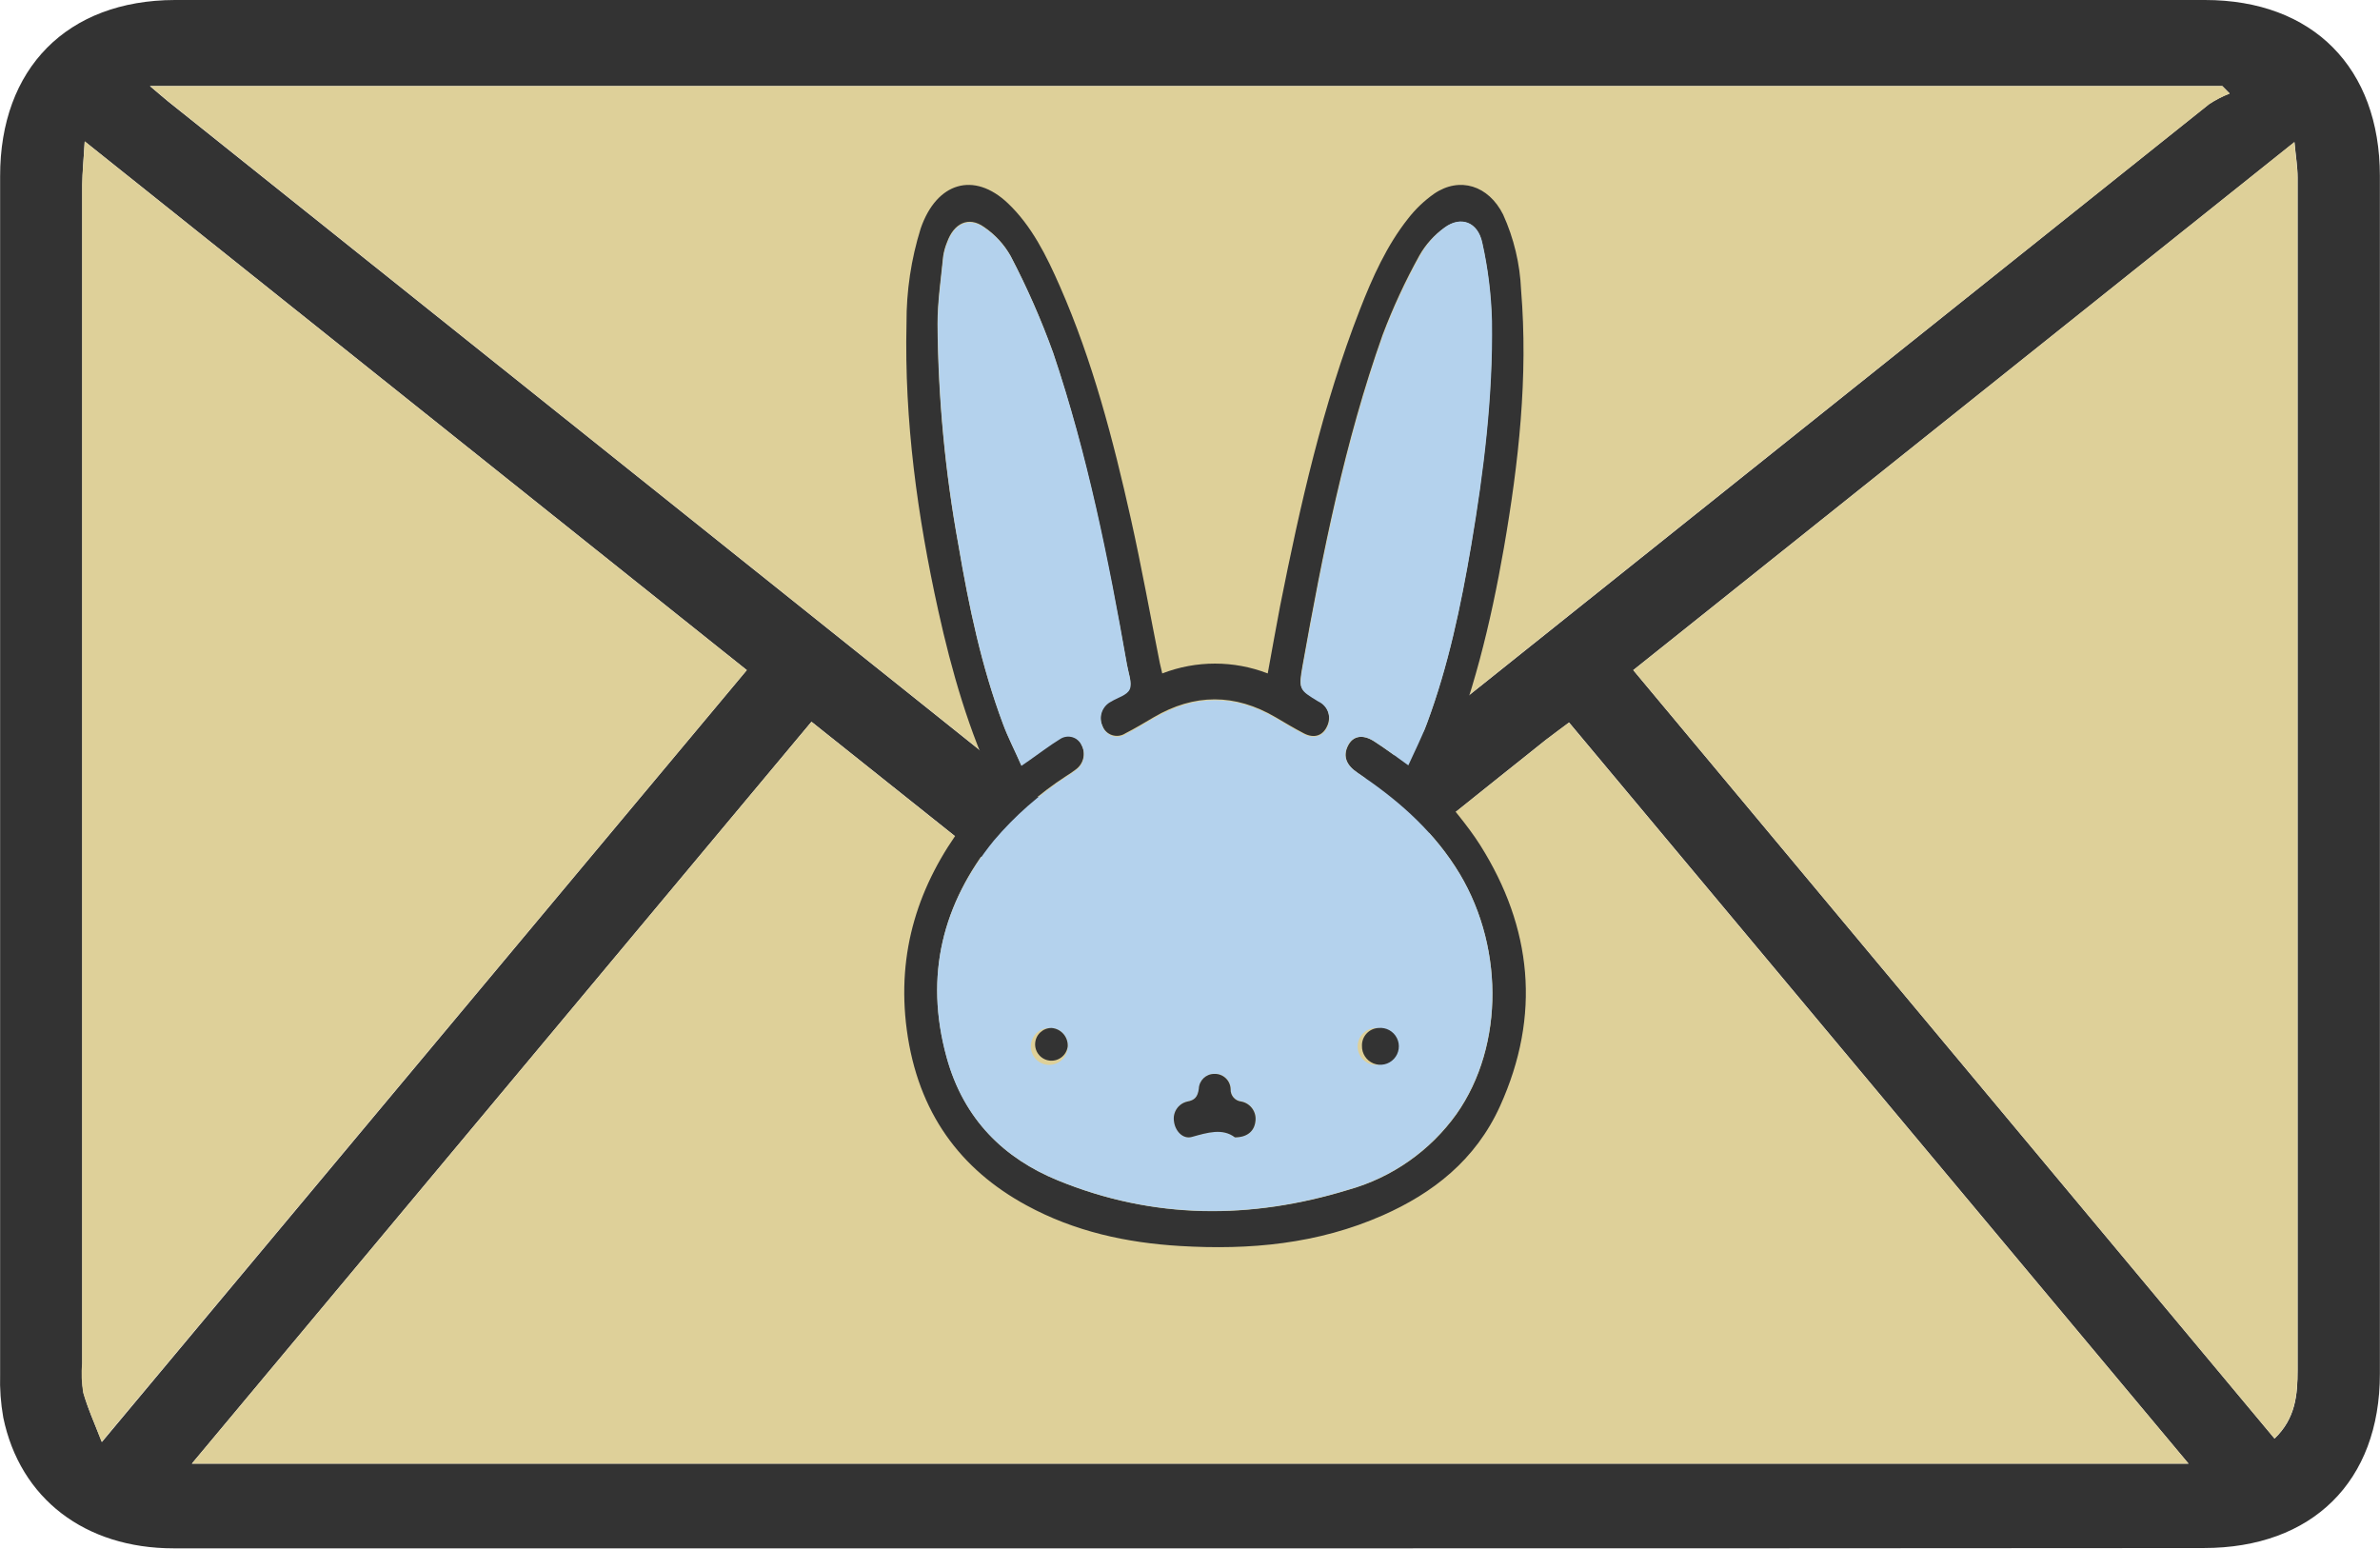
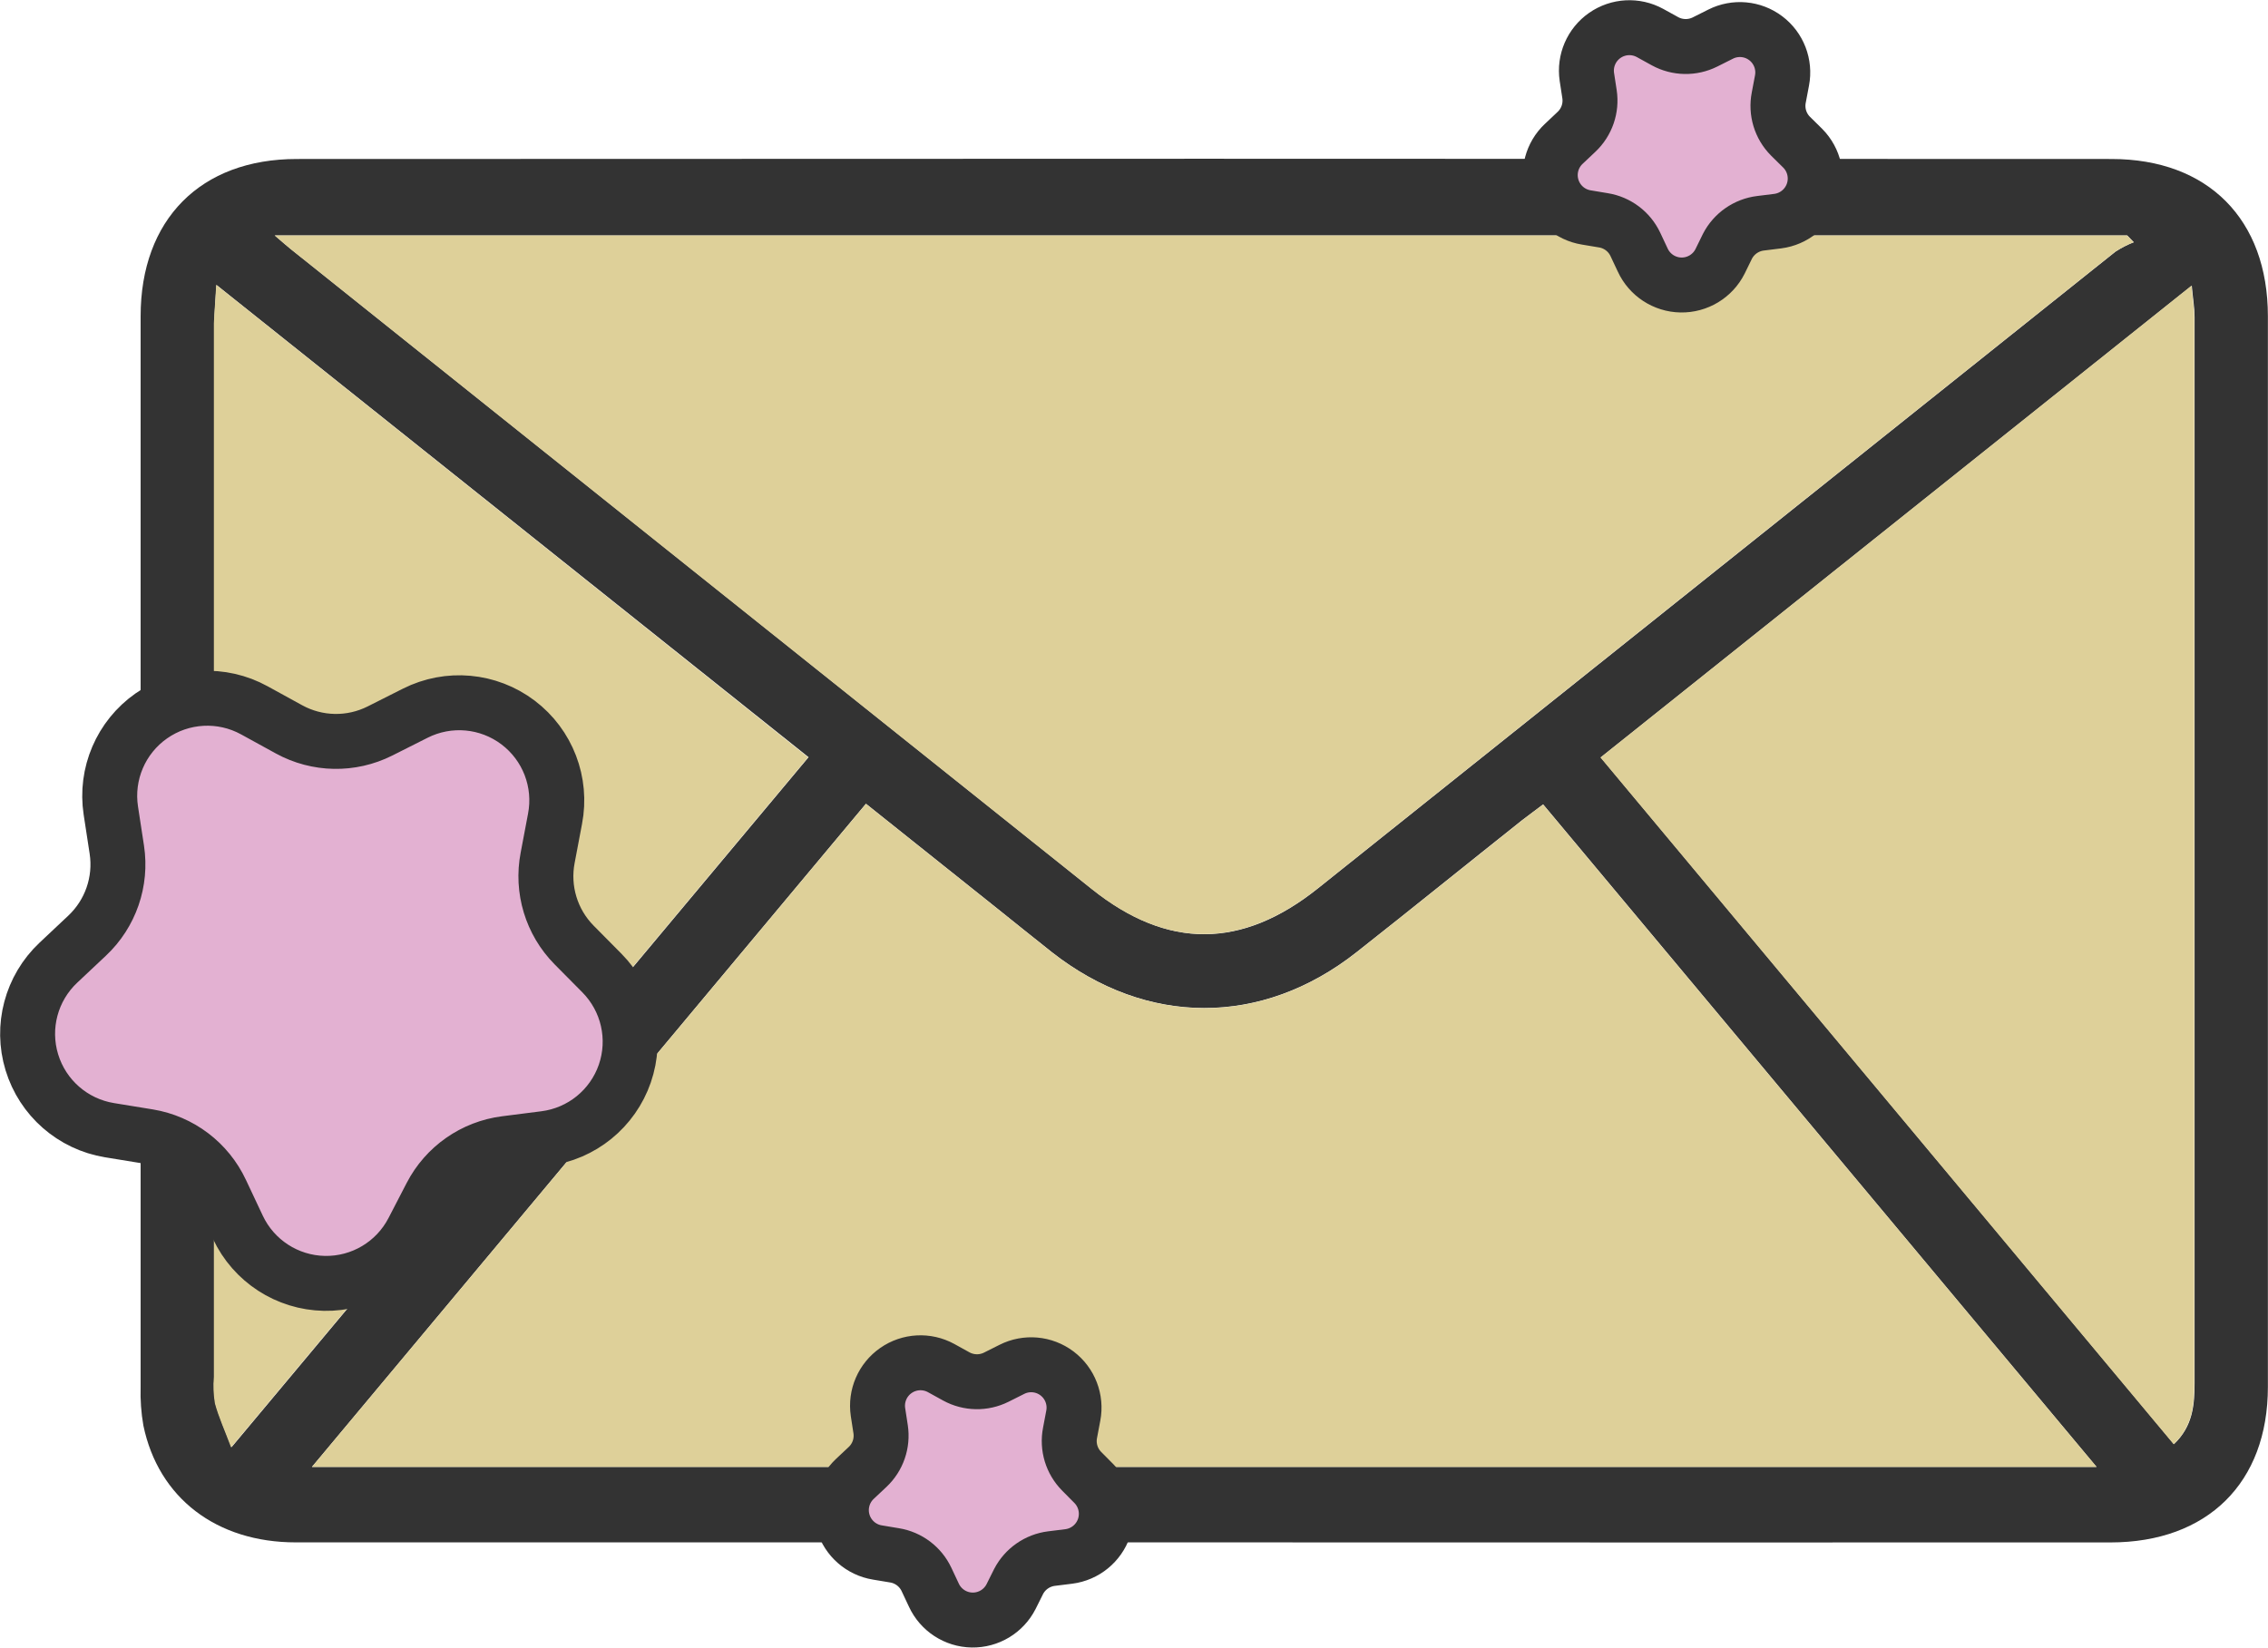
- <svg xmlns="http://www.w3.org/2000/svg" width="387.15" height="251.85" viewBox="0 0 387.15 251.85">
+ <svg xmlns="http://www.w3.org/2000/svg" viewBox="0 0 412.72 299.82">
  <defs>
-     <style>
-       .cls-1 {
-         fill: #333;
-       }
- 
-       .cls-2 {
-         fill: #ded099;
-       }
- 
-       .cls-3 {
-         fill: #b4d2ed;
-       }
-     </style>
+     <style>.cls-1{fill:#333;}.cls-2{fill:#ded099;}.cls-3{fill:#e3b1d2;stroke:#333;stroke-miterlimit:10;stroke-width:10px;}</style>
  </defs>
  <g id="Capa_2" data-name="Capa 2">
    <g id="Capa_1-2" data-name="Capa 1">
-       <g>
-         <path class="cls-1" d="M193.59,251.85q-82.67,0-165.34,0c-14.42,0-25-8.09-27.72-21.29a34.5,34.5,0,0,1-.51-7q0-97.45,0-194.9C0,11.14,10.9.05,28.43,0Q193.55,0,358.67,0c17.58,0,28.45,11.05,28.46,28.6q0,97.44,0,194.89c0,17.47-11,28.31-28.65,28.31Q276,251.87,193.59,251.85ZM31.21,238.07H356L255.24,117.52c-1.51,1.13-2.67,2-3.79,2.84-10.07,8-20.09,16.14-30.22,24.1-17.21,13.53-38.17,13.47-55.4-.07-3.46-2.71-6.86-5.49-10.29-8.23L132,117.4ZM24.39,14c1.61,1.36,2.26,1.94,2.93,2.48Q100.22,74.71,173.11,133c13.76,11,27.28,10.91,41.1-.13Q286.8,74.88,359.36,16.92a17.74,17.74,0,0,1,3.33-1.72L361.5,14ZM13.78,23c-.17,3-.38,5-.38,7q0,95.88,0,191.75a19.15,19.15,0,0,0,.18,4.8c.67,2.48,1.75,4.86,3,8L121.48,109Zm251.9,86L370,234c3.43-3.27,3.75-7.14,3.75-11.13q0-97,0-194c0-1.66-.28-3.31-.51-5.75Z" />
-         <path class="cls-2" d="M31.21,238.07,132,117.4l23.52,18.76c3.43,2.74,6.83,5.52,10.29,8.23,17.23,13.54,38.19,13.6,55.4.07,10.13-8,20.15-16.07,30.22-24.1,1.12-.89,2.28-1.71,3.79-2.84L356,238.07Z" />
-         <path class="cls-2" d="M24.39,14H361.5l1.19,1.23a17.74,17.74,0,0,0-3.33,1.72q-72.6,57.92-145.15,115.9c-13.82,11-27.34,11.1-41.1.13Q100.2,74.72,27.32,16.45C26.65,15.91,26,15.33,24.39,14Z" />
-         <path class="cls-2" d="M13.78,23l107.7,86L16.53,234.54c-1.2-3.17-2.28-5.55-3-8a19.15,19.15,0,0,1-.18-4.8q0-95.88,0-191.75C13.4,28,13.61,26,13.78,23Z" />
-         <path class="cls-2" d="M265.68,109,373.22,23.1c.23,2.44.51,4.09.51,5.75q0,97,0,194c0,4-.32,7.86-3.75,11.13Z" />
-         <g>
-           <path class="cls-1" d="M161.93,128c-4.3-9-7.11-18.74-9.31-28.7-3.38-15.33-5.53-30.86-5.16-46.71a50.86,50.86,0,0,1,2.31-15.44c2.6-7.52,8.67-9.3,14.17-4.1,3.88,3.68,6.3,8.56,8.49,13.57,5.27,12,8.63,24.82,11.52,37.75,1.74,7.77,3.15,15.64,4.71,23.46.11.53.25,1,.4,1.71a23.79,23.79,0,0,1,17.16,0c.68-3.69,1.31-7.31,2-10.9,3.27-16.46,6.94-32.77,13-48.3,2.05-5.27,4.37-10.41,7.81-14.76a19.76,19.76,0,0,1,4.26-4.07c4.15-2.83,8.85-1.35,11.22,3.39a33,33,0,0,1,2.92,12.25c1.17,14.16-.39,28.11-2.8,42-2.14,12.26-5.06,24.26-9.85,35.61-.47,1.12-1,2.2-1.38,3.06,2.53,3.28,5.23,6.25,7.38,9.65,8.43,13.38,9.93,27.64,3.24,42.42-4,8.85-11,14.21-19.06,17.78-10.61,4.69-21.7,5.68-33,5-8.68-.52-17.13-2.33-25-6.62-10.75-5.85-17.64-15.06-19.45-28.5-1.71-12.75,1.94-23.73,9.19-33.42C158.32,131.94,160.14,130,161.93,128Zm67.16-3.46c1-2.33,2.17-4.51,3-6.82,3.47-9.33,5.52-19.12,7.2-29,2-12,3.54-24.15,3.36-36.41A66,66,0,0,0,241.1,39.5c-.72-3.38-3.49-4.39-6.12-2.46a14,14,0,0,0-4.08,4.49,98.11,98.11,0,0,0-6,12.95c-6.15,17.33-9.75,35.46-13,53.67-.69,3.89-.63,3.9,2.51,5.81a3.07,3.07,0,0,1,1.49,4.1c-.7,1.61-2.13,2.1-3.81,1.22s-3.06-1.72-4.58-2.61q-9.93-5.83-19.84,0c-1.52.89-3,1.79-4.59,2.6A2.52,2.52,0,0,1,179.3,118a3.05,3.05,0,0,1,1.44-4c1-.65,2.6-1,3-2s-.21-2.6-.44-3.93c-3.09-17.18-6.48-34.29-12-50.72a126.68,126.68,0,0,0-6.91-15.73,13.87,13.87,0,0,0-4.33-4.71c-2.49-1.77-4.88-.62-6,2.46a9.76,9.76,0,0,0-.64,2.29c-.36,3.67-.91,7.35-.92,11a209.06,209.06,0,0,0,3.4,36c1.68,9.89,3.73,19.67,7.22,29,.85,2.29,2,4.47,3,6.8l1.27-.88c1.68-1.17,3.33-2.44,5.07-3.51a2.39,2.39,0,0,1,3.46,1.07,3.13,3.13,0,0,1-.9,4c-.5.39-1,.72-1.56,1.07a54.23,54.23,0,0,0-11.83,10.4C153.39,146.9,150.3,158.6,154,172c2.8,10.17,9.42,16.46,18.06,20,15.57,6.39,31.43,6.4,47.31,1.53a32.36,32.36,0,0,0,17.56-12.31c7.89-11.19,7.76-28-.2-40.24-4.21-6.48-9.79-11.18-15.86-15.25-1.87-1.25-2.42-2.72-1.62-4.37s2.36-2,4.3-.76S227.06,123.05,229.09,124.49Z" />
-           <path class="cls-3" d="M229.09,124.49c-2-1.44-3.76-2.75-5.57-3.92s-3.48-.93-4.3.76-.25,3.12,1.62,4.37c6.07,4.07,11.65,8.77,15.86,15.25,8,12.24,8.09,29.05.2,40.24a32.36,32.36,0,0,1-17.56,12.31c-15.88,4.87-31.74,4.86-47.31-1.53-8.64-3.54-15.26-9.83-18.06-20-3.67-13.37-.58-25.07,7.7-35.25a54.23,54.23,0,0,1,11.83-10.4c.52-.35,1.06-.68,1.56-1.07a3.13,3.13,0,0,0,.9-4,2.39,2.39,0,0,0-3.46-1.07c-1.74,1.07-3.39,2.34-5.07,3.51l-1.27.88c-1-2.33-2.17-4.51-3-6.8-3.49-9.33-5.54-19.11-7.22-29a209.06,209.06,0,0,1-3.4-36c0-3.68.56-7.36.92-11a9.76,9.76,0,0,1,.64-2.29c1.09-3.08,3.48-4.23,6-2.46a13.87,13.87,0,0,1,4.33,4.71,126.68,126.68,0,0,1,6.91,15.73c5.56,16.43,9,33.54,12,50.72.23,1.33.87,2.93.44,3.93s-2,1.36-3,2a3.05,3.05,0,0,0-1.44,4,2.52,2.52,0,0,0,3.78,1.31c1.56-.81,3.07-1.71,4.59-2.6q9.92-5.85,19.84,0c1.52.89,3,1.79,4.58,2.61s3.11.39,3.81-1.22a3.07,3.07,0,0,0-1.49-4.1c-3.14-1.91-3.2-1.92-2.51-5.81,3.27-18.21,6.87-36.34,13-53.67a98.11,98.11,0,0,1,6-12.95A14,14,0,0,1,235,37c2.63-1.93,5.4-.92,6.12,2.46a66,66,0,0,1,1.58,12.76c.18,12.26-1.32,24.38-3.36,36.41-1.68,9.88-3.73,19.67-7.2,29C231.26,120,230.14,122.16,229.09,124.49ZM200.88,185c2,0,3.14-1,3.35-2.53a2.87,2.87,0,0,0-2.25-3.31,1.94,1.94,0,0,1-1.77-2,2.55,2.55,0,0,0-2.64-2.5,2.51,2.51,0,0,0-2.53,2.42c-.18,1.34-.69,1.87-1.88,2.08a2.83,2.83,0,0,0-2.16,3.21c.17,1.58,1.43,3,2.91,2.54C196.46,184.18,198.9,183.45,200.88,185Zm-29.81-17.76a3,3,0,1,0,2.61,3A2.83,2.83,0,0,0,171.07,167.21Zm53.17,0a3,3,0,1,0,2.6,3A2.86,2.86,0,0,0,224.24,167.21Z" />
-           <path class="cls-1" d="M200.88,185c-2-1.52-4.42-.79-7-.07-1.48.42-2.74-1-2.91-2.54a2.83,2.83,0,0,1,2.16-3.21c1.19-.21,1.7-.74,1.88-2.08a2.51,2.51,0,0,1,2.53-2.42,2.55,2.55,0,0,1,2.64,2.5,1.94,1.94,0,0,0,1.77,2,2.87,2.87,0,0,1,2.25,3.31C204,184,202.87,185,200.88,185Z" />
-           <path class="cls-1" d="M171.07,167.21a2.85,2.85,0,0,1,2.61,3,2.66,2.66,0,1,1-2.61-3Z" />
-           <path class="cls-1" d="M224.24,167.21a3,3,0,1,1-2.69,2.9A2.82,2.82,0,0,1,224.24,167.21Z" />
-         </g>
-       </g>
+       <path class="cls-1" d="M219.15,280.74q-82.67,0-165.33,0c-14.42,0-25-8.09-27.73-21.28a34.59,34.59,0,0,1-.5-7q0-97.46,0-194.9C25.59,40,36.46,28.94,54,28.94q165.12-.09,330.23,0c17.59,0,28.46,11,28.47,28.6q0,97.46,0,194.9c0,17.46-11,28.3-28.65,28.31Q301.59,280.77,219.15,280.74ZM56.77,267H381.52L280.81,146.41c-1.51,1.13-2.68,2-3.79,2.85-10.08,8-20.09,16.13-30.22,24.1-17.21,13.53-38.17,13.47-55.41-.07-3.45-2.72-6.85-5.49-10.29-8.23-7.74-6.19-15.49-12.36-23.52-18.77C123.94,186.57,90.56,226.53,56.77,267ZM50,42.86c1.61,1.37,2.26,1.94,2.93,2.48q72.89,58.26,145.79,116.5c13.75,11,27.27,10.92,41.1-.13q72.59-57.95,145.14-115.9a18.15,18.15,0,0,1,3.34-1.72l-1.19-1.23Zm-10.61,9c-.17,3-.38,5-.38,7q0,95.88,0,191.75a19.13,19.13,0,0,0,.19,4.8c.66,2.49,1.75,4.86,2.94,8l105-125.59Zm251.9,86,104.32,125c3.44-3.27,3.75-7.14,3.75-11.13q0-97,0-194c0-1.65-.29-3.31-.51-5.74Z" />
+       <path class="cls-2" d="M56.77,267c33.79-40.44,67.17-80.4,100.81-120.68,8,6.41,15.78,12.58,23.52,18.77,3.44,2.74,6.84,5.51,10.29,8.23,17.24,13.54,38.2,13.6,55.41.07,10.13-8,20.14-16.07,30.22-24.1,1.11-.89,2.28-1.72,3.79-2.85L381.52,267Z" />
+       <path class="cls-2" d="M50,42.86H387.07l1.19,1.23a18.15,18.15,0,0,0-3.34,1.72q-72.59,57.93-145.14,115.9c-13.83,11-27.35,11.11-41.1.13Q125.76,103.63,52.89,45.34C52.22,44.8,51.57,44.23,50,42.86Z" />
+       <path class="cls-2" d="M39.35,51.85l107.7,86-105,125.59c-1.19-3.18-2.28-5.55-2.94-8a19.13,19.13,0,0,1-.19-4.8q0-95.88,0-191.75C39,56.87,39.18,54.88,39.35,51.85Z" />
+       <path class="cls-2" d="M291.25,137.88,398.79,52c.22,2.43.51,4.09.51,5.74q0,97,0,194c0,4-.31,7.86-3.75,11.13Z" />
+       <path class="cls-3" d="M169.94,290.34l-1.35-2.87a7.81,7.81,0,0,0-5.81-4.37l-3.12-.52a7.81,7.81,0,0,1-4.09-13.4l2.31-2.17a7.81,7.81,0,0,0,2.37-6.87l-.48-3.13a7.82,7.82,0,0,1,11.49-8l2.77,1.53a7.85,7.85,0,0,0,7.27.13l2.83-1.42a7.8,7.8,0,0,1,11.18,8.43l-.59,3.12a7.81,7.81,0,0,0,2.12,7l2.23,2.25a7.82,7.82,0,0,1-4.57,13.25l-3.14.39a7.85,7.85,0,0,0-6,4.17L184,290.59A7.81,7.81,0,0,1,169.94,290.34Z" />
+       <path class="cls-3" d="M298.94,47.34l-1.35-2.87a7.81,7.81,0,0,0-5.81-4.37l-3.12-.52a7.81,7.81,0,0,1-4.09-13.4L286.88,24a7.81,7.81,0,0,0,2.37-6.87L288.77,14a7.82,7.82,0,0,1,11.49-8L303,7.51a7.85,7.85,0,0,0,7.27.13l2.83-1.42a7.8,7.8,0,0,1,11.18,8.43l-.59,3.12a7.81,7.81,0,0,0,2.12,7L328.07,27a7.82,7.82,0,0,1-4.57,13.25l-3.14.39a7.85,7.85,0,0,0-6,4.17L313,47.59A7.81,7.81,0,0,1,298.94,47.34Z" />
+       <path class="cls-3" d="M43.29,223.39l-3.07-6.52a17.79,17.79,0,0,0-13.2-10l-7.11-1.16a17.77,17.77,0,0,1-9.29-30.48l5.24-4.93a17.79,17.79,0,0,0,5.4-15.63l-1.09-7.12a17.76,17.76,0,0,1,26.11-18.26l6.32,3.47a17.79,17.79,0,0,0,16.53.3l6.43-3.24A17.76,17.76,0,0,1,101,149.05l-1.34,7.08A17.79,17.79,0,0,0,104.47,172l5.07,5.12a17.76,17.76,0,0,1-10.4,30.11l-7.14.91a17.78,17.78,0,0,0-13.55,9.47L75.14,224A17.76,17.76,0,0,1,43.29,223.39Z" />
    </g>
  </g>
</svg>
